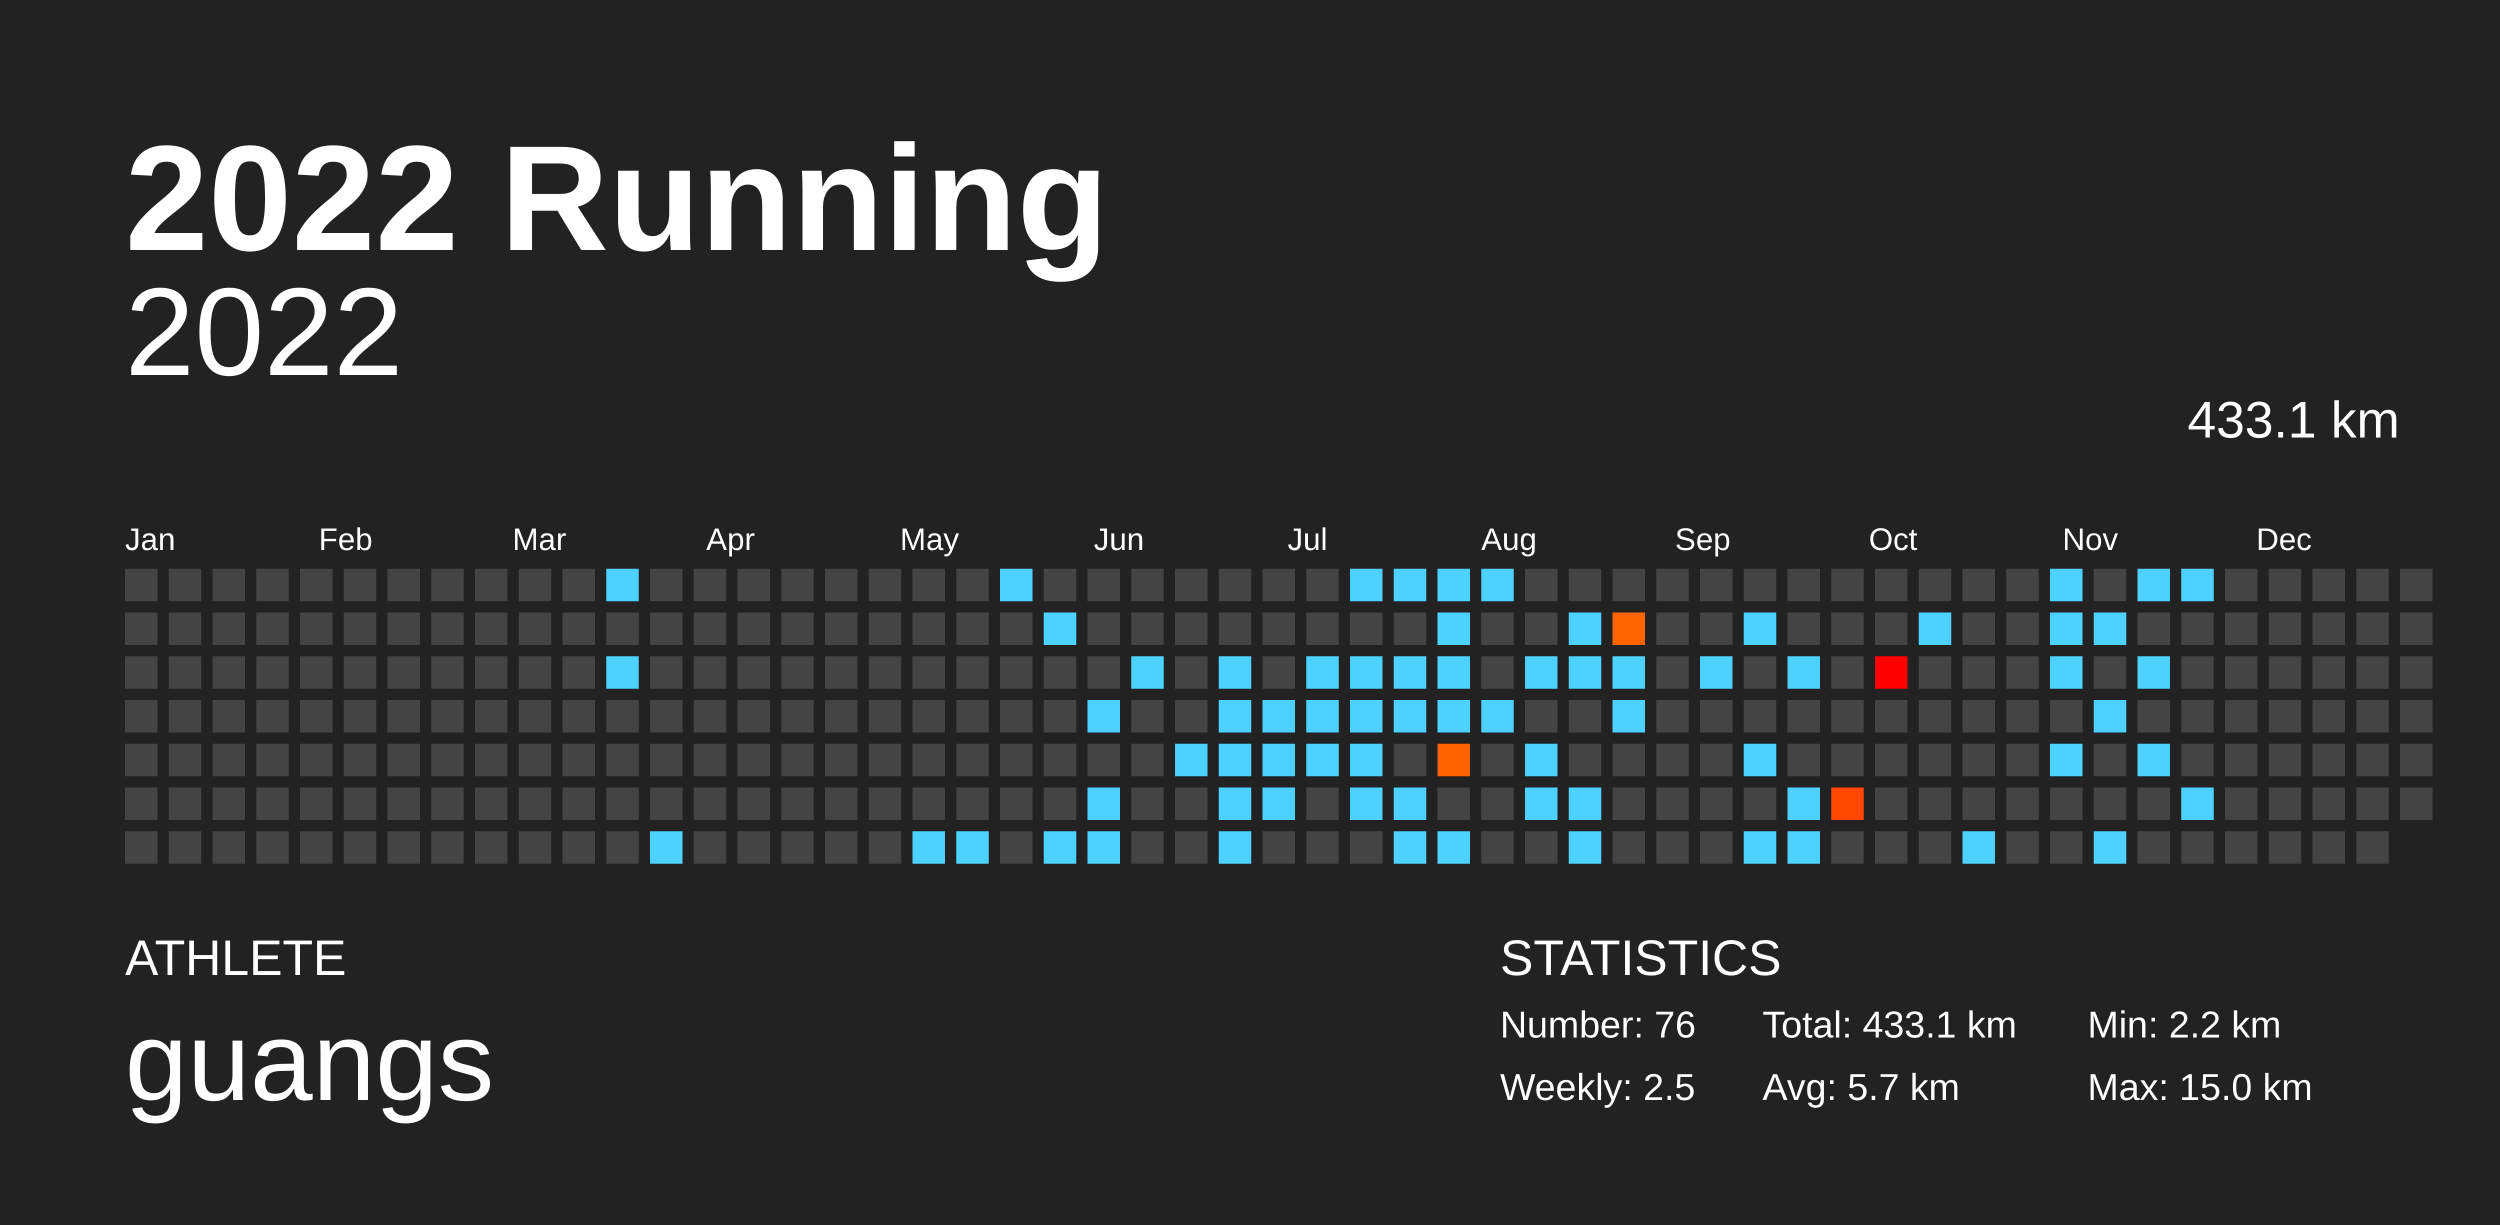
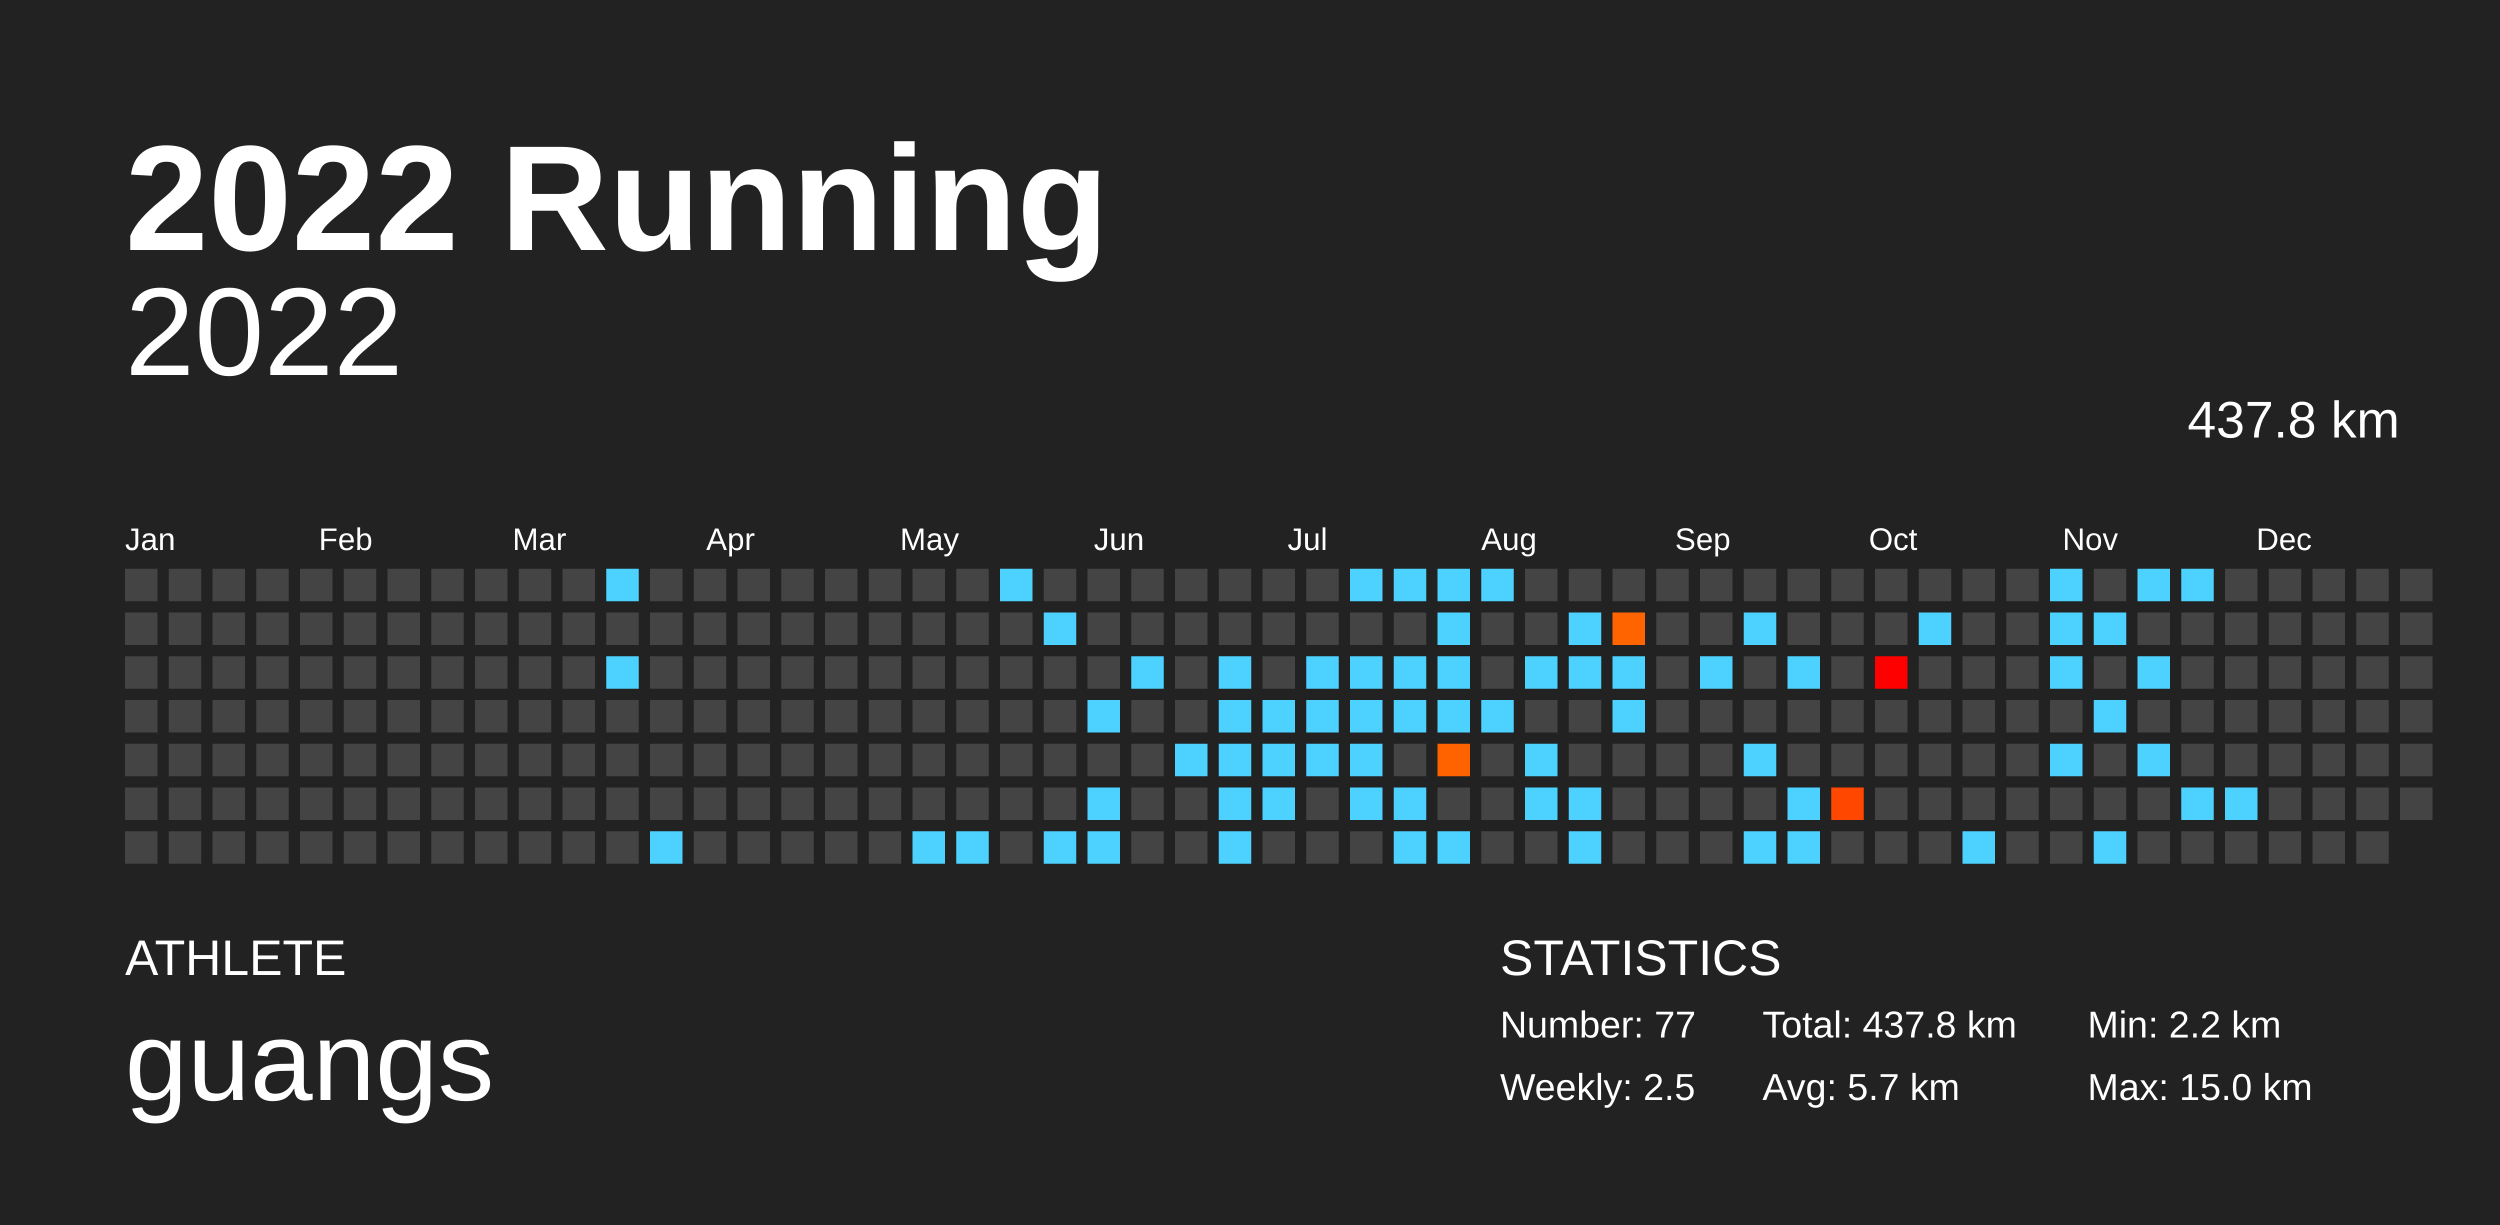
<svg xmlns="http://www.w3.org/2000/svg" baseProfile="full" height="98mm" version="1.1" viewBox="0,0,200,98" width="200mm">
  <defs />
  <rect fill="#222222" height="98" width="200" x="0" y="0" />
  <text fill="#FFFFFF" style="font-size:12px; font-family:Arial; font-weight:bold;" x="10" y="20">2022 Running</text>
  <text fill="#FFFFFF" style="font-size:4px; font-family:Arial" x="10" y="78">ATHLETE</text>
  <text fill="#FFFFFF" style="font-size:9px; font-family:Arial" x="10" y="88">guangs</text>
  <text fill="#FFFFFF" style="font-size:4px; font-family:Arial" x="120" y="78">STATISTICS</text>
-   <text fill="#FFFFFF" style="font-size:3px; font-family:Arial" x="120" y="83">Number: 76</text>
+   <text fill="#FFFFFF" style="font-size:3px; font-family:Arial" x="120" y="83">Number: 77</text>
  <text fill="#FFFFFF" style="font-size:3px; font-family:Arial" x="120" y="88">Weekly: 2.5</text>
-   <text fill="#FFFFFF" style="font-size:3px; font-family:Arial" x="141" y="83">Total: 433.1 km</text>
+   <text fill="#FFFFFF" style="font-size:3px; font-family:Arial" x="141" y="83">Total: 437.8 km</text>
  <text fill="#FFFFFF" style="font-size:3px; font-family:Arial" x="141" y="88">Avg: 5.7 km</text>
  <text fill="#FFFFFF" style="font-size:3px; font-family:Arial" x="167" y="83">Min: 2.2 km</text>
  <text fill="#FFFFFF" style="font-size:3px; font-family:Arial" x="167" y="88">Max: 15.0 km</text>
  <text alignment-baseline="hanging" fill="#FFFFFF" style="font-size:10.0px; font-family:Arial;" x="10" y="30">2022</text>
-   <text alignment-baseline="hanging" fill="#FFFFFF" style="font-size:4.125px; font-family:Arial;" x="175" y="35">433.1 km</text>
+   <text alignment-baseline="hanging" fill="#FFFFFF" style="font-size:4.125px; font-family:Arial;" x="175" y="35">437.8 km</text>
  <text fill="#FFFFFF" style="font-size:2.5px; font-family:Arial" x="10.0" y="44">Jan</text>
  <text fill="#FFFFFF" style="font-size:2.5px; font-family:Arial" x="25.5" y="44">Feb</text>
  <text fill="#FFFFFF" style="font-size:2.5px; font-family:Arial" x="41.0" y="44">Mar</text>
  <text fill="#FFFFFF" style="font-size:2.5px; font-family:Arial" x="56.5" y="44">Apr</text>
  <text fill="#FFFFFF" style="font-size:2.5px; font-family:Arial" x="72.0" y="44">May</text>
  <text fill="#FFFFFF" style="font-size:2.5px; font-family:Arial" x="87.5" y="44">Jun</text>
  <text fill="#FFFFFF" style="font-size:2.5px; font-family:Arial" x="103.0" y="44">Jul</text>
  <text fill="#FFFFFF" style="font-size:2.5px; font-family:Arial" x="118.5" y="44">Aug</text>
  <text fill="#FFFFFF" style="font-size:2.5px; font-family:Arial" x="134.0" y="44">Sep</text>
  <text fill="#FFFFFF" style="font-size:2.5px; font-family:Arial" x="149.5" y="44">Oct</text>
  <text fill="#FFFFFF" style="font-size:2.5px; font-family:Arial" x="165.0" y="44">Nov</text>
  <text fill="#FFFFFF" style="font-size:2.5px; font-family:Arial" x="180.5" y="44">Dec</text>
  <rect fill="#444444" height="2.6" width="2.6" x="10.0" y="45.5" />
  <rect fill="#444444" height="2.6" width="2.6" x="10.0" y="49.0" />
  <rect fill="#444444" height="2.6" width="2.6" x="10.0" y="52.5" />
  <rect fill="#444444" height="2.6" width="2.6" x="10.0" y="56.0" />
  <rect fill="#444444" height="2.6" width="2.6" x="10.0" y="59.5" />
  <rect fill="#444444" height="2.6" width="2.6" x="10.0" y="63.0" />
  <rect fill="#444444" height="2.6" width="2.6" x="10.0" y="66.5" />
  <rect fill="#444444" height="2.6" width="2.6" x="13.5" y="45.5" />
  <rect fill="#444444" height="2.6" width="2.6" x="13.5" y="49.0" />
  <rect fill="#444444" height="2.6" width="2.6" x="13.5" y="52.5" />
  <rect fill="#444444" height="2.6" width="2.6" x="13.5" y="56.0" />
  <rect fill="#444444" height="2.6" width="2.6" x="13.5" y="59.5" />
  <rect fill="#444444" height="2.6" width="2.6" x="13.5" y="63.0" />
  <rect fill="#444444" height="2.6" width="2.6" x="13.5" y="66.5" />
  <rect fill="#444444" height="2.6" width="2.6" x="17.0" y="45.5" />
  <rect fill="#444444" height="2.6" width="2.6" x="17.0" y="49.0" />
  <rect fill="#444444" height="2.6" width="2.6" x="17.0" y="52.5" />
  <rect fill="#444444" height="2.6" width="2.6" x="17.0" y="56.0" />
  <rect fill="#444444" height="2.6" width="2.6" x="17.0" y="59.5" />
  <rect fill="#444444" height="2.6" width="2.6" x="17.0" y="63.0" />
  <rect fill="#444444" height="2.6" width="2.6" x="17.0" y="66.5" />
  <rect fill="#444444" height="2.6" width="2.6" x="20.5" y="45.5" />
  <rect fill="#444444" height="2.6" width="2.6" x="20.5" y="49.0" />
  <rect fill="#444444" height="2.6" width="2.6" x="20.5" y="52.5" />
  <rect fill="#444444" height="2.6" width="2.6" x="20.5" y="56.0" />
  <rect fill="#444444" height="2.6" width="2.6" x="20.5" y="59.5" />
  <rect fill="#444444" height="2.6" width="2.6" x="20.5" y="63.0" />
  <rect fill="#444444" height="2.6" width="2.6" x="20.5" y="66.5" />
  <rect fill="#444444" height="2.6" width="2.6" x="24.0" y="45.5" />
  <rect fill="#444444" height="2.6" width="2.6" x="24.0" y="49.0" />
  <rect fill="#444444" height="2.6" width="2.6" x="24.0" y="52.5" />
  <rect fill="#444444" height="2.6" width="2.6" x="24.0" y="56.0" />
  <rect fill="#444444" height="2.6" width="2.6" x="24.0" y="59.5" />
  <rect fill="#444444" height="2.6" width="2.6" x="24.0" y="63.0" />
  <rect fill="#444444" height="2.6" width="2.6" x="24.0" y="66.5" />
  <rect fill="#444444" height="2.6" width="2.6" x="27.5" y="45.5" />
  <rect fill="#444444" height="2.6" width="2.6" x="27.5" y="49.0" />
  <rect fill="#444444" height="2.6" width="2.6" x="27.5" y="52.5" />
  <rect fill="#444444" height="2.6" width="2.6" x="27.5" y="56.0" />
  <rect fill="#444444" height="2.6" width="2.6" x="27.5" y="59.5" />
  <rect fill="#444444" height="2.6" width="2.6" x="27.5" y="63.0" />
  <rect fill="#444444" height="2.6" width="2.6" x="27.5" y="66.5" />
  <rect fill="#444444" height="2.6" width="2.6" x="31.0" y="45.5" />
  <rect fill="#444444" height="2.6" width="2.6" x="31.0" y="49.0" />
  <rect fill="#444444" height="2.6" width="2.6" x="31.0" y="52.5" />
  <rect fill="#444444" height="2.6" width="2.6" x="31.0" y="56.0" />
  <rect fill="#444444" height="2.6" width="2.6" x="31.0" y="59.5" />
  <rect fill="#444444" height="2.6" width="2.6" x="31.0" y="63.0" />
  <rect fill="#444444" height="2.6" width="2.6" x="31.0" y="66.5" />
  <rect fill="#444444" height="2.6" width="2.6" x="34.5" y="45.5" />
  <rect fill="#444444" height="2.6" width="2.6" x="34.5" y="49.0" />
  <rect fill="#444444" height="2.6" width="2.6" x="34.5" y="52.5" />
  <rect fill="#444444" height="2.6" width="2.6" x="34.5" y="56.0" />
  <rect fill="#444444" height="2.6" width="2.6" x="34.5" y="59.5" />
  <rect fill="#444444" height="2.6" width="2.6" x="34.5" y="63.0" />
  <rect fill="#444444" height="2.6" width="2.6" x="34.5" y="66.5" />
  <rect fill="#444444" height="2.6" width="2.6" x="38.0" y="45.5" />
  <rect fill="#444444" height="2.6" width="2.6" x="38.0" y="49.0" />
  <rect fill="#444444" height="2.6" width="2.6" x="38.0" y="52.5" />
  <rect fill="#444444" height="2.6" width="2.6" x="38.0" y="56.0" />
  <rect fill="#444444" height="2.6" width="2.6" x="38.0" y="59.5" />
  <rect fill="#444444" height="2.6" width="2.6" x="38.0" y="63.0" />
  <rect fill="#444444" height="2.6" width="2.6" x="38.0" y="66.5" />
  <rect fill="#444444" height="2.6" width="2.6" x="41.5" y="45.5" />
  <rect fill="#444444" height="2.6" width="2.6" x="41.5" y="49.0" />
  <rect fill="#444444" height="2.6" width="2.6" x="41.5" y="52.5" />
  <rect fill="#444444" height="2.6" width="2.6" x="41.5" y="56.0" />
  <rect fill="#444444" height="2.6" width="2.6" x="41.5" y="59.5" />
  <rect fill="#444444" height="2.6" width="2.6" x="41.5" y="63.0" />
  <rect fill="#444444" height="2.6" width="2.6" x="41.5" y="66.5" />
  <rect fill="#444444" height="2.6" width="2.6" x="45.0" y="45.5" />
  <rect fill="#444444" height="2.6" width="2.6" x="45.0" y="49.0" />
  <rect fill="#444444" height="2.6" width="2.6" x="45.0" y="52.5" />
  <rect fill="#444444" height="2.6" width="2.6" x="45.0" y="56.0" />
  <rect fill="#444444" height="2.6" width="2.6" x="45.0" y="59.5" />
  <rect fill="#444444" height="2.6" width="2.6" x="45.0" y="63.0" />
  <rect fill="#444444" height="2.6" width="2.6" x="45.0" y="66.5" />
  <rect fill="#4dd2ff" height="2.6" width="2.6" x="48.5" y="45.5" />
  <rect fill="#444444" height="2.6" width="2.6" x="48.5" y="49.0" />
  <rect fill="#4dd2ff" height="2.6" width="2.6" x="48.5" y="52.5" />
  <rect fill="#444444" height="2.6" width="2.6" x="48.5" y="56.0" />
  <rect fill="#444444" height="2.6" width="2.6" x="48.5" y="59.5" />
  <rect fill="#444444" height="2.6" width="2.6" x="48.5" y="63.0" />
  <rect fill="#444444" height="2.6" width="2.6" x="48.5" y="66.5" />
  <rect fill="#444444" height="2.6" width="2.6" x="52.0" y="45.5" />
  <rect fill="#444444" height="2.6" width="2.6" x="52.0" y="49.0" />
  <rect fill="#444444" height="2.6" width="2.6" x="52.0" y="52.5" />
  <rect fill="#444444" height="2.6" width="2.6" x="52.0" y="56.0" />
  <rect fill="#444444" height="2.6" width="2.6" x="52.0" y="59.5" />
  <rect fill="#444444" height="2.6" width="2.6" x="52.0" y="63.0" />
  <rect fill="#4dd2ff" height="2.6" width="2.6" x="52.0" y="66.5" />
  <rect fill="#444444" height="2.6" width="2.6" x="55.5" y="45.5" />
  <rect fill="#444444" height="2.6" width="2.6" x="55.5" y="49.0" />
  <rect fill="#444444" height="2.6" width="2.6" x="55.5" y="52.5" />
  <rect fill="#444444" height="2.6" width="2.6" x="55.5" y="56.0" />
  <rect fill="#444444" height="2.6" width="2.6" x="55.5" y="59.5" />
  <rect fill="#444444" height="2.6" width="2.6" x="55.5" y="63.0" />
  <rect fill="#444444" height="2.6" width="2.6" x="55.5" y="66.5" />
  <rect fill="#444444" height="2.6" width="2.6" x="59.0" y="45.5" />
  <rect fill="#444444" height="2.6" width="2.6" x="59.0" y="49.0" />
  <rect fill="#444444" height="2.6" width="2.6" x="59.0" y="52.5" />
  <rect fill="#444444" height="2.6" width="2.6" x="59.0" y="56.0" />
  <rect fill="#444444" height="2.6" width="2.6" x="59.0" y="59.5" />
  <rect fill="#444444" height="2.6" width="2.6" x="59.0" y="63.0" />
  <rect fill="#444444" height="2.6" width="2.6" x="59.0" y="66.5" />
  <rect fill="#444444" height="2.6" width="2.6" x="62.5" y="45.5" />
  <rect fill="#444444" height="2.6" width="2.6" x="62.5" y="49.0" />
  <rect fill="#444444" height="2.6" width="2.6" x="62.5" y="52.5" />
  <rect fill="#444444" height="2.6" width="2.6" x="62.5" y="56.0" />
  <rect fill="#444444" height="2.6" width="2.6" x="62.5" y="59.5" />
  <rect fill="#444444" height="2.6" width="2.6" x="62.5" y="63.0" />
  <rect fill="#444444" height="2.6" width="2.6" x="62.5" y="66.5" />
  <rect fill="#444444" height="2.6" width="2.6" x="66.0" y="45.5" />
  <rect fill="#444444" height="2.6" width="2.6" x="66.0" y="49.0" />
  <rect fill="#444444" height="2.6" width="2.6" x="66.0" y="52.5" />
  <rect fill="#444444" height="2.6" width="2.6" x="66.0" y="56.0" />
  <rect fill="#444444" height="2.6" width="2.6" x="66.0" y="59.5" />
  <rect fill="#444444" height="2.6" width="2.6" x="66.0" y="63.0" />
  <rect fill="#444444" height="2.6" width="2.6" x="66.0" y="66.5" />
  <rect fill="#444444" height="2.6" width="2.6" x="69.5" y="45.5" />
  <rect fill="#444444" height="2.6" width="2.6" x="69.5" y="49.0" />
  <rect fill="#444444" height="2.6" width="2.6" x="69.5" y="52.5" />
  <rect fill="#444444" height="2.6" width="2.6" x="69.5" y="56.0" />
  <rect fill="#444444" height="2.6" width="2.6" x="69.5" y="59.5" />
  <rect fill="#444444" height="2.6" width="2.6" x="69.5" y="63.0" />
  <rect fill="#444444" height="2.6" width="2.6" x="69.5" y="66.5" />
  <rect fill="#444444" height="2.6" width="2.6" x="73.0" y="45.5" />
  <rect fill="#444444" height="2.6" width="2.6" x="73.0" y="49.0" />
  <rect fill="#444444" height="2.6" width="2.6" x="73.0" y="52.5" />
  <rect fill="#444444" height="2.6" width="2.6" x="73.0" y="56.0" />
  <rect fill="#444444" height="2.6" width="2.6" x="73.0" y="59.5" />
  <rect fill="#444444" height="2.6" width="2.6" x="73.0" y="63.0" />
  <rect fill="#4dd2ff" height="2.6" width="2.6" x="73.0" y="66.5" />
  <rect fill="#444444" height="2.6" width="2.6" x="76.5" y="45.5" />
  <rect fill="#444444" height="2.6" width="2.6" x="76.5" y="49.0" />
  <rect fill="#444444" height="2.6" width="2.6" x="76.5" y="52.5" />
  <rect fill="#444444" height="2.6" width="2.6" x="76.5" y="56.0" />
  <rect fill="#444444" height="2.6" width="2.6" x="76.5" y="59.5" />
  <rect fill="#444444" height="2.6" width="2.6" x="76.5" y="63.0" />
  <rect fill="#4dd2ff" height="2.6" width="2.6" x="76.5" y="66.5" />
  <rect fill="#4dd2ff" height="2.6" width="2.6" x="80.0" y="45.5" />
  <rect fill="#444444" height="2.6" width="2.6" x="80.0" y="49.0" />
  <rect fill="#444444" height="2.6" width="2.6" x="80.0" y="52.5" />
  <rect fill="#444444" height="2.6" width="2.6" x="80.0" y="56.0" />
  <rect fill="#444444" height="2.6" width="2.6" x="80.0" y="59.5" />
  <rect fill="#444444" height="2.6" width="2.6" x="80.0" y="63.0" />
  <rect fill="#444444" height="2.6" width="2.6" x="80.0" y="66.5" />
  <rect fill="#444444" height="2.6" width="2.6" x="83.5" y="45.5" />
  <rect fill="#4dd2ff" height="2.6" width="2.6" x="83.5" y="49.0" />
  <rect fill="#444444" height="2.6" width="2.6" x="83.5" y="52.5" />
  <rect fill="#444444" height="2.6" width="2.6" x="83.5" y="56.0" />
  <rect fill="#444444" height="2.6" width="2.6" x="83.5" y="59.5" />
  <rect fill="#444444" height="2.6" width="2.6" x="83.5" y="63.0" />
  <rect fill="#4dd2ff" height="2.6" width="2.6" x="83.5" y="66.5" />
  <rect fill="#444444" height="2.6" width="2.6" x="87.0" y="45.5" />
  <rect fill="#444444" height="2.6" width="2.6" x="87.0" y="49.0" />
  <rect fill="#444444" height="2.6" width="2.6" x="87.0" y="52.5" />
  <rect fill="#4dd2ff" height="2.6" width="2.6" x="87.0" y="56.0" />
  <rect fill="#444444" height="2.6" width="2.6" x="87.0" y="59.5" />
  <rect fill="#4dd2ff" height="2.6" width="2.6" x="87.0" y="63.0" />
  <rect fill="#4dd2ff" height="2.6" width="2.6" x="87.0" y="66.5" />
  <rect fill="#444444" height="2.6" width="2.6" x="90.5" y="45.5" />
  <rect fill="#444444" height="2.6" width="2.6" x="90.5" y="49.0" />
  <rect fill="#4dd2ff" height="2.6" width="2.6" x="90.5" y="52.5" />
  <rect fill="#444444" height="2.6" width="2.6" x="90.5" y="56.0" />
  <rect fill="#444444" height="2.6" width="2.6" x="90.5" y="59.5" />
  <rect fill="#444444" height="2.6" width="2.6" x="90.5" y="63.0" />
  <rect fill="#444444" height="2.6" width="2.6" x="90.5" y="66.5" />
  <rect fill="#444444" height="2.6" width="2.6" x="94.0" y="45.5" />
  <rect fill="#444444" height="2.6" width="2.6" x="94.0" y="49.0" />
  <rect fill="#444444" height="2.6" width="2.6" x="94.0" y="52.5" />
  <rect fill="#444444" height="2.6" width="2.6" x="94.0" y="56.0" />
  <rect fill="#4dd2ff" height="2.6" width="2.6" x="94.0" y="59.5" />
  <rect fill="#444444" height="2.6" width="2.6" x="94.0" y="63.0" />
  <rect fill="#444444" height="2.6" width="2.6" x="94.0" y="66.5" />
  <rect fill="#444444" height="2.6" width="2.6" x="97.5" y="45.5" />
  <rect fill="#444444" height="2.6" width="2.6" x="97.5" y="49.0" />
  <rect fill="#4dd2ff" height="2.6" width="2.6" x="97.5" y="52.5" />
  <rect fill="#4dd2ff" height="2.6" width="2.6" x="97.5" y="56.0" />
  <rect fill="#4dd2ff" height="2.6" width="2.6" x="97.5" y="59.5" />
  <rect fill="#4dd2ff" height="2.6" width="2.6" x="97.5" y="63.0" />
  <rect fill="#4dd2ff" height="2.6" width="2.6" x="97.5" y="66.5" />
  <rect fill="#444444" height="2.6" width="2.6" x="101.0" y="45.5" />
  <rect fill="#444444" height="2.6" width="2.6" x="101.0" y="49.0" />
  <rect fill="#444444" height="2.6" width="2.6" x="101.0" y="52.5" />
  <rect fill="#4dd2ff" height="2.6" width="2.6" x="101.0" y="56.0" />
  <rect fill="#4dd2ff" height="2.6" width="2.6" x="101.0" y="59.5" />
  <rect fill="#4dd2ff" height="2.6" width="2.6" x="101.0" y="63.0" />
  <rect fill="#444444" height="2.6" width="2.6" x="101.0" y="66.5" />
  <rect fill="#444444" height="2.6" width="2.6" x="104.5" y="45.5" />
  <rect fill="#444444" height="2.6" width="2.6" x="104.5" y="49.0" />
  <rect fill="#4dd2ff" height="2.6" width="2.6" x="104.5" y="52.5" />
  <rect fill="#4dd2ff" height="2.6" width="2.6" x="104.5" y="56.0" />
  <rect fill="#4dd2ff" height="2.6" width="2.6" x="104.5" y="59.5" />
  <rect fill="#444444" height="2.6" width="2.6" x="104.5" y="63.0" />
  <rect fill="#444444" height="2.6" width="2.6" x="104.5" y="66.5" />
  <rect fill="#4dd2ff" height="2.6" width="2.6" x="108.0" y="45.5" />
  <rect fill="#444444" height="2.6" width="2.6" x="108.0" y="49.0" />
  <rect fill="#4dd2ff" height="2.6" width="2.6" x="108.0" y="52.5" />
  <rect fill="#4dd2ff" height="2.6" width="2.6" x="108.0" y="56.0" />
  <rect fill="#4dd2ff" height="2.6" width="2.6" x="108.0" y="59.5" />
  <rect fill="#4dd2ff" height="2.6" width="2.6" x="108.0" y="63.0" />
  <rect fill="#444444" height="2.6" width="2.6" x="108.0" y="66.5" />
  <rect fill="#4dd2ff" height="2.6" width="2.6" x="111.5" y="45.5" />
  <rect fill="#444444" height="2.6" width="2.6" x="111.5" y="49.0" />
  <rect fill="#4dd2ff" height="2.6" width="2.6" x="111.5" y="52.5" />
  <rect fill="#4dd2ff" height="2.6" width="2.6" x="111.5" y="56.0" />
  <rect fill="#444444" height="2.6" width="2.6" x="111.5" y="59.5" />
  <rect fill="#4dd2ff" height="2.6" width="2.6" x="111.5" y="63.0" />
  <rect fill="#4dd2ff" height="2.6" width="2.6" x="111.5" y="66.5" />
  <rect fill="#4dd2ff" height="2.6" width="2.6" x="115.0" y="45.5" />
  <rect fill="#4dd2ff" height="2.6" width="2.6" x="115.0" y="49.0" />
  <rect fill="#4dd2ff" height="2.6" width="2.6" x="115.0" y="52.5" />
  <rect fill="#4dd2ff" height="2.6" width="2.6" x="115.0" y="56.0" />
  <rect fill="#ff6300" height="2.6" width="2.6" x="115.0" y="59.5" />
  <rect fill="#444444" height="2.6" width="2.6" x="115.0" y="63.0" />
  <rect fill="#4dd2ff" height="2.6" width="2.6" x="115.0" y="66.5" />
  <rect fill="#4dd2ff" height="2.6" width="2.6" x="118.5" y="45.5" />
  <rect fill="#444444" height="2.6" width="2.6" x="118.5" y="49.0" />
  <rect fill="#444444" height="2.6" width="2.6" x="118.5" y="52.5" />
  <rect fill="#4dd2ff" height="2.6" width="2.6" x="118.5" y="56.0" />
  <rect fill="#444444" height="2.6" width="2.6" x="118.5" y="59.5" />
  <rect fill="#444444" height="2.6" width="2.6" x="118.5" y="63.0" />
  <rect fill="#444444" height="2.6" width="2.6" x="118.5" y="66.5" />
  <rect fill="#444444" height="2.6" width="2.6" x="122.0" y="45.5" />
  <rect fill="#444444" height="2.6" width="2.6" x="122.0" y="49.0" />
  <rect fill="#4dd2ff" height="2.6" width="2.6" x="122.0" y="52.5" />
  <rect fill="#444444" height="2.6" width="2.6" x="122.0" y="56.0" />
  <rect fill="#4dd2ff" height="2.6" width="2.6" x="122.0" y="59.5" />
  <rect fill="#4dd2ff" height="2.6" width="2.6" x="122.0" y="63.0" />
  <rect fill="#444444" height="2.6" width="2.6" x="122.0" y="66.5" />
  <rect fill="#444444" height="2.6" width="2.6" x="125.5" y="45.5" />
  <rect fill="#4dd2ff" height="2.6" width="2.6" x="125.5" y="49.0" />
  <rect fill="#4dd2ff" height="2.6" width="2.6" x="125.5" y="52.5" />
  <rect fill="#444444" height="2.6" width="2.6" x="125.5" y="56.0" />
  <rect fill="#444444" height="2.6" width="2.6" x="125.5" y="59.5" />
  <rect fill="#4dd2ff" height="2.6" width="2.6" x="125.5" y="63.0" />
  <rect fill="#4dd2ff" height="2.6" width="2.6" x="125.5" y="66.5" />
  <rect fill="#444444" height="2.6" width="2.6" x="129.0" y="45.5" />
  <rect fill="#ff6400" height="2.6" width="2.6" x="129.0" y="49.0" />
  <rect fill="#4dd2ff" height="2.6" width="2.6" x="129.0" y="52.5" />
  <rect fill="#4dd2ff" height="2.6" width="2.6" x="129.0" y="56.0" />
  <rect fill="#444444" height="2.6" width="2.6" x="129.0" y="59.5" />
  <rect fill="#444444" height="2.6" width="2.6" x="129.0" y="63.0" />
  <rect fill="#444444" height="2.6" width="2.6" x="129.0" y="66.5" />
  <rect fill="#444444" height="2.6" width="2.6" x="132.5" y="45.5" />
  <rect fill="#444444" height="2.6" width="2.6" x="132.5" y="49.0" />
  <rect fill="#444444" height="2.6" width="2.6" x="132.5" y="52.5" />
  <rect fill="#444444" height="2.6" width="2.6" x="132.5" y="56.0" />
  <rect fill="#444444" height="2.6" width="2.6" x="132.5" y="59.5" />
  <rect fill="#444444" height="2.6" width="2.6" x="132.5" y="63.0" />
  <rect fill="#444444" height="2.6" width="2.6" x="132.5" y="66.5" />
  <rect fill="#444444" height="2.6" width="2.6" x="136.0" y="45.5" />
  <rect fill="#444444" height="2.6" width="2.6" x="136.0" y="49.0" />
  <rect fill="#4dd2ff" height="2.6" width="2.6" x="136.0" y="52.5" />
  <rect fill="#444444" height="2.6" width="2.6" x="136.0" y="56.0" />
  <rect fill="#444444" height="2.6" width="2.6" x="136.0" y="59.5" />
  <rect fill="#444444" height="2.6" width="2.6" x="136.0" y="63.0" />
  <rect fill="#444444" height="2.6" width="2.6" x="136.0" y="66.5" />
  <rect fill="#444444" height="2.6" width="2.6" x="139.5" y="45.5" />
  <rect fill="#4dd2ff" height="2.6" width="2.6" x="139.5" y="49.0" />
  <rect fill="#444444" height="2.6" width="2.6" x="139.5" y="52.5" />
  <rect fill="#444444" height="2.6" width="2.6" x="139.5" y="56.0" />
  <rect fill="#4dd2ff" height="2.6" width="2.6" x="139.5" y="59.5" />
  <rect fill="#444444" height="2.6" width="2.6" x="139.5" y="63.0" />
  <rect fill="#4dd2ff" height="2.6" width="2.6" x="139.5" y="66.5" />
  <rect fill="#444444" height="2.6" width="2.6" x="143.0" y="45.5" />
  <rect fill="#444444" height="2.6" width="2.6" x="143.0" y="49.0" />
  <rect fill="#4dd2ff" height="2.6" width="2.6" x="143.0" y="52.5" />
  <rect fill="#444444" height="2.6" width="2.6" x="143.0" y="56.0" />
  <rect fill="#444444" height="2.6" width="2.6" x="143.0" y="59.5" />
  <rect fill="#4dd2ff" height="2.6" width="2.6" x="143.0" y="63.0" />
  <rect fill="#4dd2ff" height="2.6" width="2.6" x="143.0" y="66.5" />
  <rect fill="#444444" height="2.6" width="2.6" x="146.5" y="45.5" />
  <rect fill="#444444" height="2.6" width="2.6" x="146.5" y="49.0" />
  <rect fill="#444444" height="2.6" width="2.6" x="146.5" y="52.5" />
  <rect fill="#444444" height="2.6" width="2.6" x="146.5" y="56.0" />
  <rect fill="#444444" height="2.6" width="2.6" x="146.5" y="59.5" />
  <rect fill="#ff4700" height="2.6" width="2.6" x="146.5" y="63.0" />
  <rect fill="#444444" height="2.6" width="2.6" x="146.5" y="66.5" />
  <rect fill="#444444" height="2.6" width="2.6" x="150.0" y="45.5" />
  <rect fill="#444444" height="2.6" width="2.6" x="150.0" y="49.0" />
  <rect fill="#ff0000" height="2.6" width="2.6" x="150.0" y="52.5" />
  <rect fill="#444444" height="2.6" width="2.6" x="150.0" y="56.0" />
  <rect fill="#444444" height="2.6" width="2.6" x="150.0" y="59.5" />
  <rect fill="#444444" height="2.6" width="2.6" x="150.0" y="63.0" />
  <rect fill="#444444" height="2.6" width="2.6" x="150.0" y="66.5" />
  <rect fill="#444444" height="2.6" width="2.6" x="153.5" y="45.5" />
  <rect fill="#4dd2ff" height="2.6" width="2.6" x="153.5" y="49.0" />
  <rect fill="#444444" height="2.6" width="2.6" x="153.5" y="52.5" />
  <rect fill="#444444" height="2.6" width="2.6" x="153.5" y="56.0" />
  <rect fill="#444444" height="2.6" width="2.6" x="153.5" y="59.5" />
  <rect fill="#444444" height="2.6" width="2.6" x="153.5" y="63.0" />
  <rect fill="#444444" height="2.6" width="2.6" x="153.5" y="66.5" />
  <rect fill="#444444" height="2.6" width="2.6" x="157.0" y="45.5" />
  <rect fill="#444444" height="2.6" width="2.6" x="157.0" y="49.0" />
  <rect fill="#444444" height="2.6" width="2.6" x="157.0" y="52.5" />
  <rect fill="#444444" height="2.6" width="2.6" x="157.0" y="56.0" />
  <rect fill="#444444" height="2.6" width="2.6" x="157.0" y="59.5" />
  <rect fill="#444444" height="2.6" width="2.6" x="157.0" y="63.0" />
  <rect fill="#4dd2ff" height="2.6" width="2.6" x="157.0" y="66.5" />
  <rect fill="#444444" height="2.6" width="2.6" x="160.5" y="45.5" />
  <rect fill="#444444" height="2.6" width="2.6" x="160.5" y="49.0" />
  <rect fill="#444444" height="2.6" width="2.6" x="160.5" y="52.5" />
  <rect fill="#444444" height="2.6" width="2.6" x="160.5" y="56.0" />
  <rect fill="#444444" height="2.6" width="2.6" x="160.5" y="59.5" />
  <rect fill="#444444" height="2.6" width="2.6" x="160.5" y="63.0" />
  <rect fill="#444444" height="2.6" width="2.6" x="160.5" y="66.5" />
  <rect fill="#4dd2ff" height="2.6" width="2.6" x="164.0" y="45.5" />
  <rect fill="#4dd2ff" height="2.6" width="2.6" x="164.0" y="49.0" />
  <rect fill="#4dd2ff" height="2.6" width="2.6" x="164.0" y="52.5" />
  <rect fill="#444444" height="2.6" width="2.6" x="164.0" y="56.0" />
  <rect fill="#4dd2ff" height="2.6" width="2.6" x="164.0" y="59.5" />
  <rect fill="#444444" height="2.6" width="2.6" x="164.0" y="63.0" />
  <rect fill="#444444" height="2.6" width="2.6" x="164.0" y="66.5" />
  <rect fill="#444444" height="2.6" width="2.6" x="167.5" y="45.5" />
  <rect fill="#4dd2ff" height="2.6" width="2.6" x="167.5" y="49.0" />
  <rect fill="#444444" height="2.6" width="2.6" x="167.5" y="52.5" />
  <rect fill="#4dd2ff" height="2.6" width="2.6" x="167.5" y="56.0" />
  <rect fill="#444444" height="2.6" width="2.6" x="167.5" y="59.5" />
  <rect fill="#444444" height="2.6" width="2.6" x="167.5" y="63.0" />
  <rect fill="#4dd2ff" height="2.6" width="2.6" x="167.5" y="66.5" />
  <rect fill="#4dd2ff" height="2.6" width="2.6" x="171.0" y="45.5" />
  <rect fill="#444444" height="2.6" width="2.6" x="171.0" y="49.0" />
  <rect fill="#4dd2ff" height="2.6" width="2.6" x="171.0" y="52.5" />
  <rect fill="#444444" height="2.6" width="2.6" x="171.0" y="56.0" />
  <rect fill="#4dd2ff" height="2.6" width="2.6" x="171.0" y="59.5" />
  <rect fill="#444444" height="2.6" width="2.6" x="171.0" y="63.0" />
  <rect fill="#444444" height="2.6" width="2.6" x="171.0" y="66.5" />
  <rect fill="#4dd2ff" height="2.6" width="2.6" x="174.5" y="45.5" />
  <rect fill="#444444" height="2.6" width="2.6" x="174.5" y="49.0" />
  <rect fill="#444444" height="2.6" width="2.6" x="174.5" y="52.5" />
  <rect fill="#444444" height="2.6" width="2.6" x="174.5" y="56.0" />
  <rect fill="#444444" height="2.6" width="2.6" x="174.5" y="59.5" />
  <rect fill="#4dd2ff" height="2.6" width="2.6" x="174.5" y="63.0" />
  <rect fill="#444444" height="2.6" width="2.6" x="174.5" y="66.5" />
  <rect fill="#444444" height="2.6" width="2.6" x="178.0" y="45.5" />
  <rect fill="#444444" height="2.6" width="2.6" x="178.0" y="49.0" />
  <rect fill="#444444" height="2.6" width="2.6" x="178.0" y="52.5" />
  <rect fill="#444444" height="2.6" width="2.6" x="178.0" y="56.0" />
  <rect fill="#444444" height="2.6" width="2.6" x="178.0" y="59.5" />
-   <rect fill="#444444" height="2.6" width="2.6" x="178.0" y="63.0" />
+   <rect fill="#4dd2ff" height="2.6" width="2.6" x="178.0" y="63.0" />
  <rect fill="#444444" height="2.6" width="2.6" x="178.0" y="66.5" />
  <rect fill="#444444" height="2.6" width="2.6" x="181.5" y="45.5" />
  <rect fill="#444444" height="2.6" width="2.6" x="181.5" y="49.0" />
  <rect fill="#444444" height="2.6" width="2.6" x="181.5" y="52.5" />
  <rect fill="#444444" height="2.6" width="2.6" x="181.5" y="56.0" />
  <rect fill="#444444" height="2.6" width="2.6" x="181.5" y="59.5" />
  <rect fill="#444444" height="2.6" width="2.6" x="181.5" y="63.0" />
  <rect fill="#444444" height="2.6" width="2.6" x="181.5" y="66.5" />
  <rect fill="#444444" height="2.6" width="2.6" x="185.0" y="45.5" />
  <rect fill="#444444" height="2.6" width="2.6" x="185.0" y="49.0" />
  <rect fill="#444444" height="2.6" width="2.6" x="185.0" y="52.5" />
  <rect fill="#444444" height="2.6" width="2.6" x="185.0" y="56.0" />
  <rect fill="#444444" height="2.6" width="2.6" x="185.0" y="59.5" />
  <rect fill="#444444" height="2.6" width="2.6" x="185.0" y="63.0" />
  <rect fill="#444444" height="2.6" width="2.6" x="185.0" y="66.5" />
  <rect fill="#444444" height="2.6" width="2.6" x="188.5" y="45.5" />
  <rect fill="#444444" height="2.6" width="2.6" x="188.5" y="49.0" />
  <rect fill="#444444" height="2.6" width="2.6" x="188.5" y="52.5" />
  <rect fill="#444444" height="2.6" width="2.6" x="188.5" y="56.0" />
  <rect fill="#444444" height="2.6" width="2.6" x="188.5" y="59.5" />
  <rect fill="#444444" height="2.6" width="2.6" x="188.5" y="63.0" />
  <rect fill="#444444" height="2.6" width="2.6" x="188.5" y="66.5" />
  <rect fill="#444444" height="2.6" width="2.6" x="192.0" y="45.5" />
  <rect fill="#444444" height="2.6" width="2.6" x="192.0" y="49.0" />
  <rect fill="#444444" height="2.6" width="2.6" x="192.0" y="52.5" />
  <rect fill="#444444" height="2.6" width="2.6" x="192.0" y="56.0" />
  <rect fill="#444444" height="2.6" width="2.6" x="192.0" y="59.5" />
  <rect fill="#444444" height="2.6" width="2.6" x="192.0" y="63.0" />
</svg>
